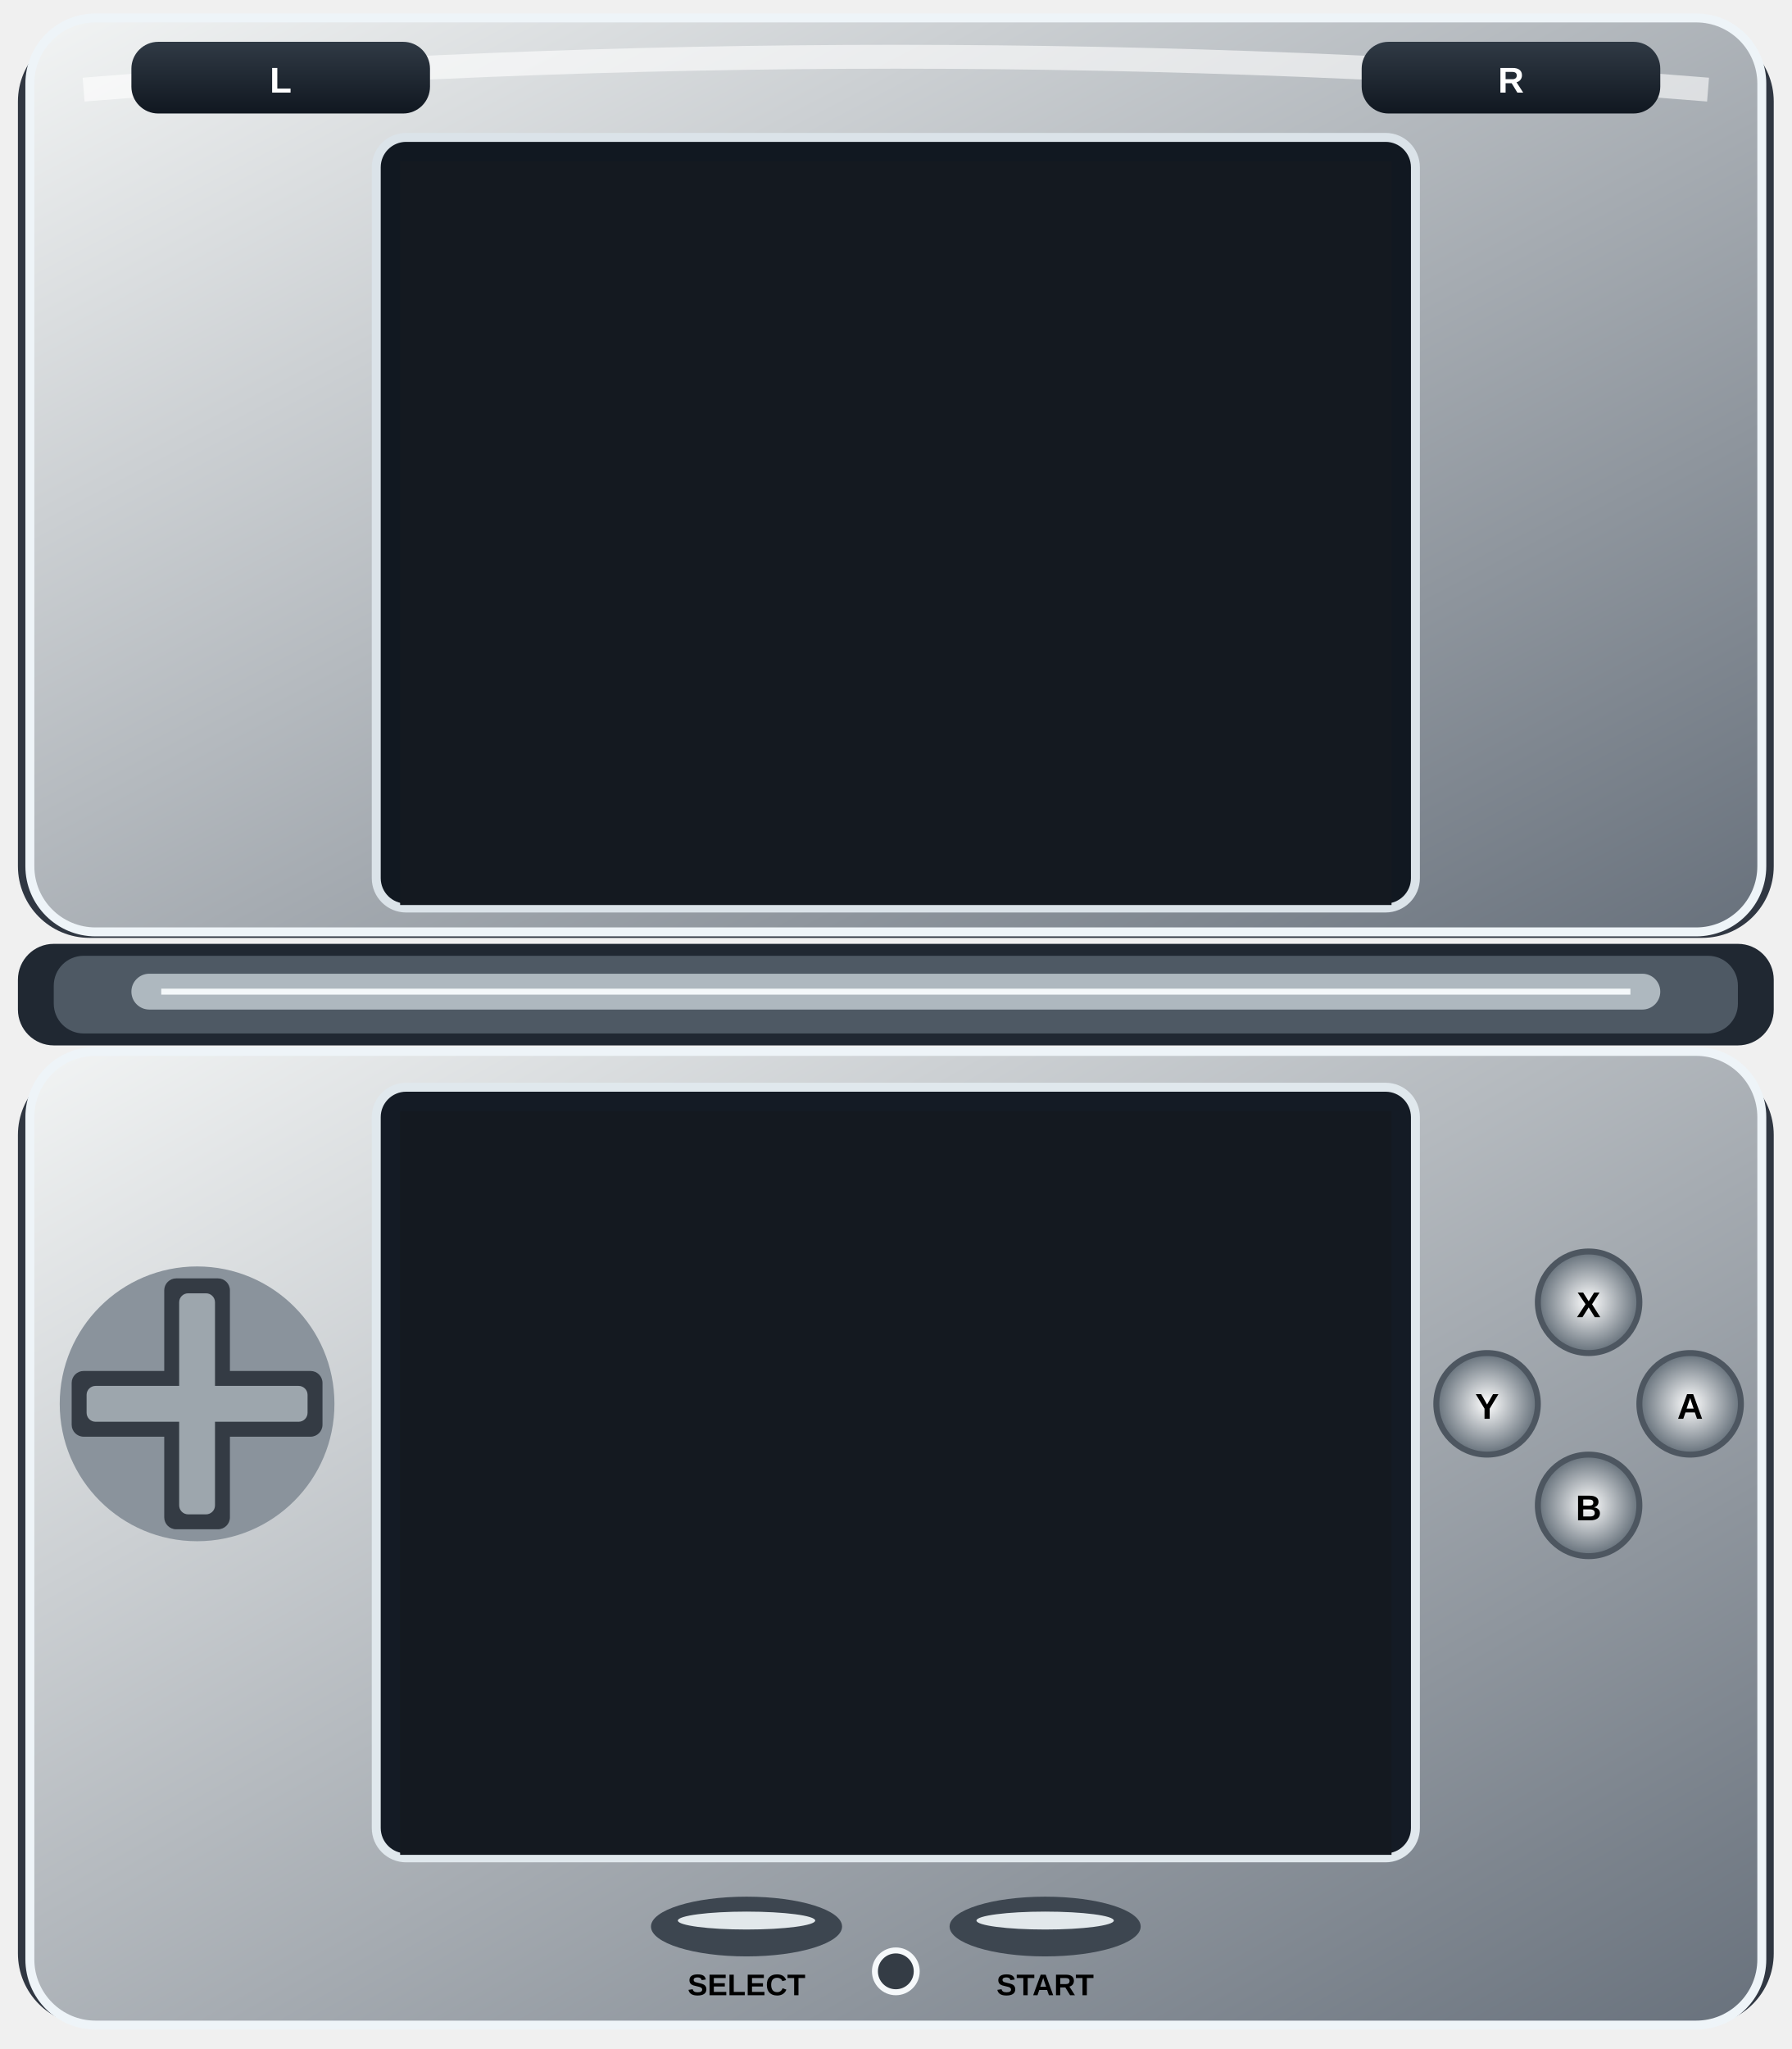
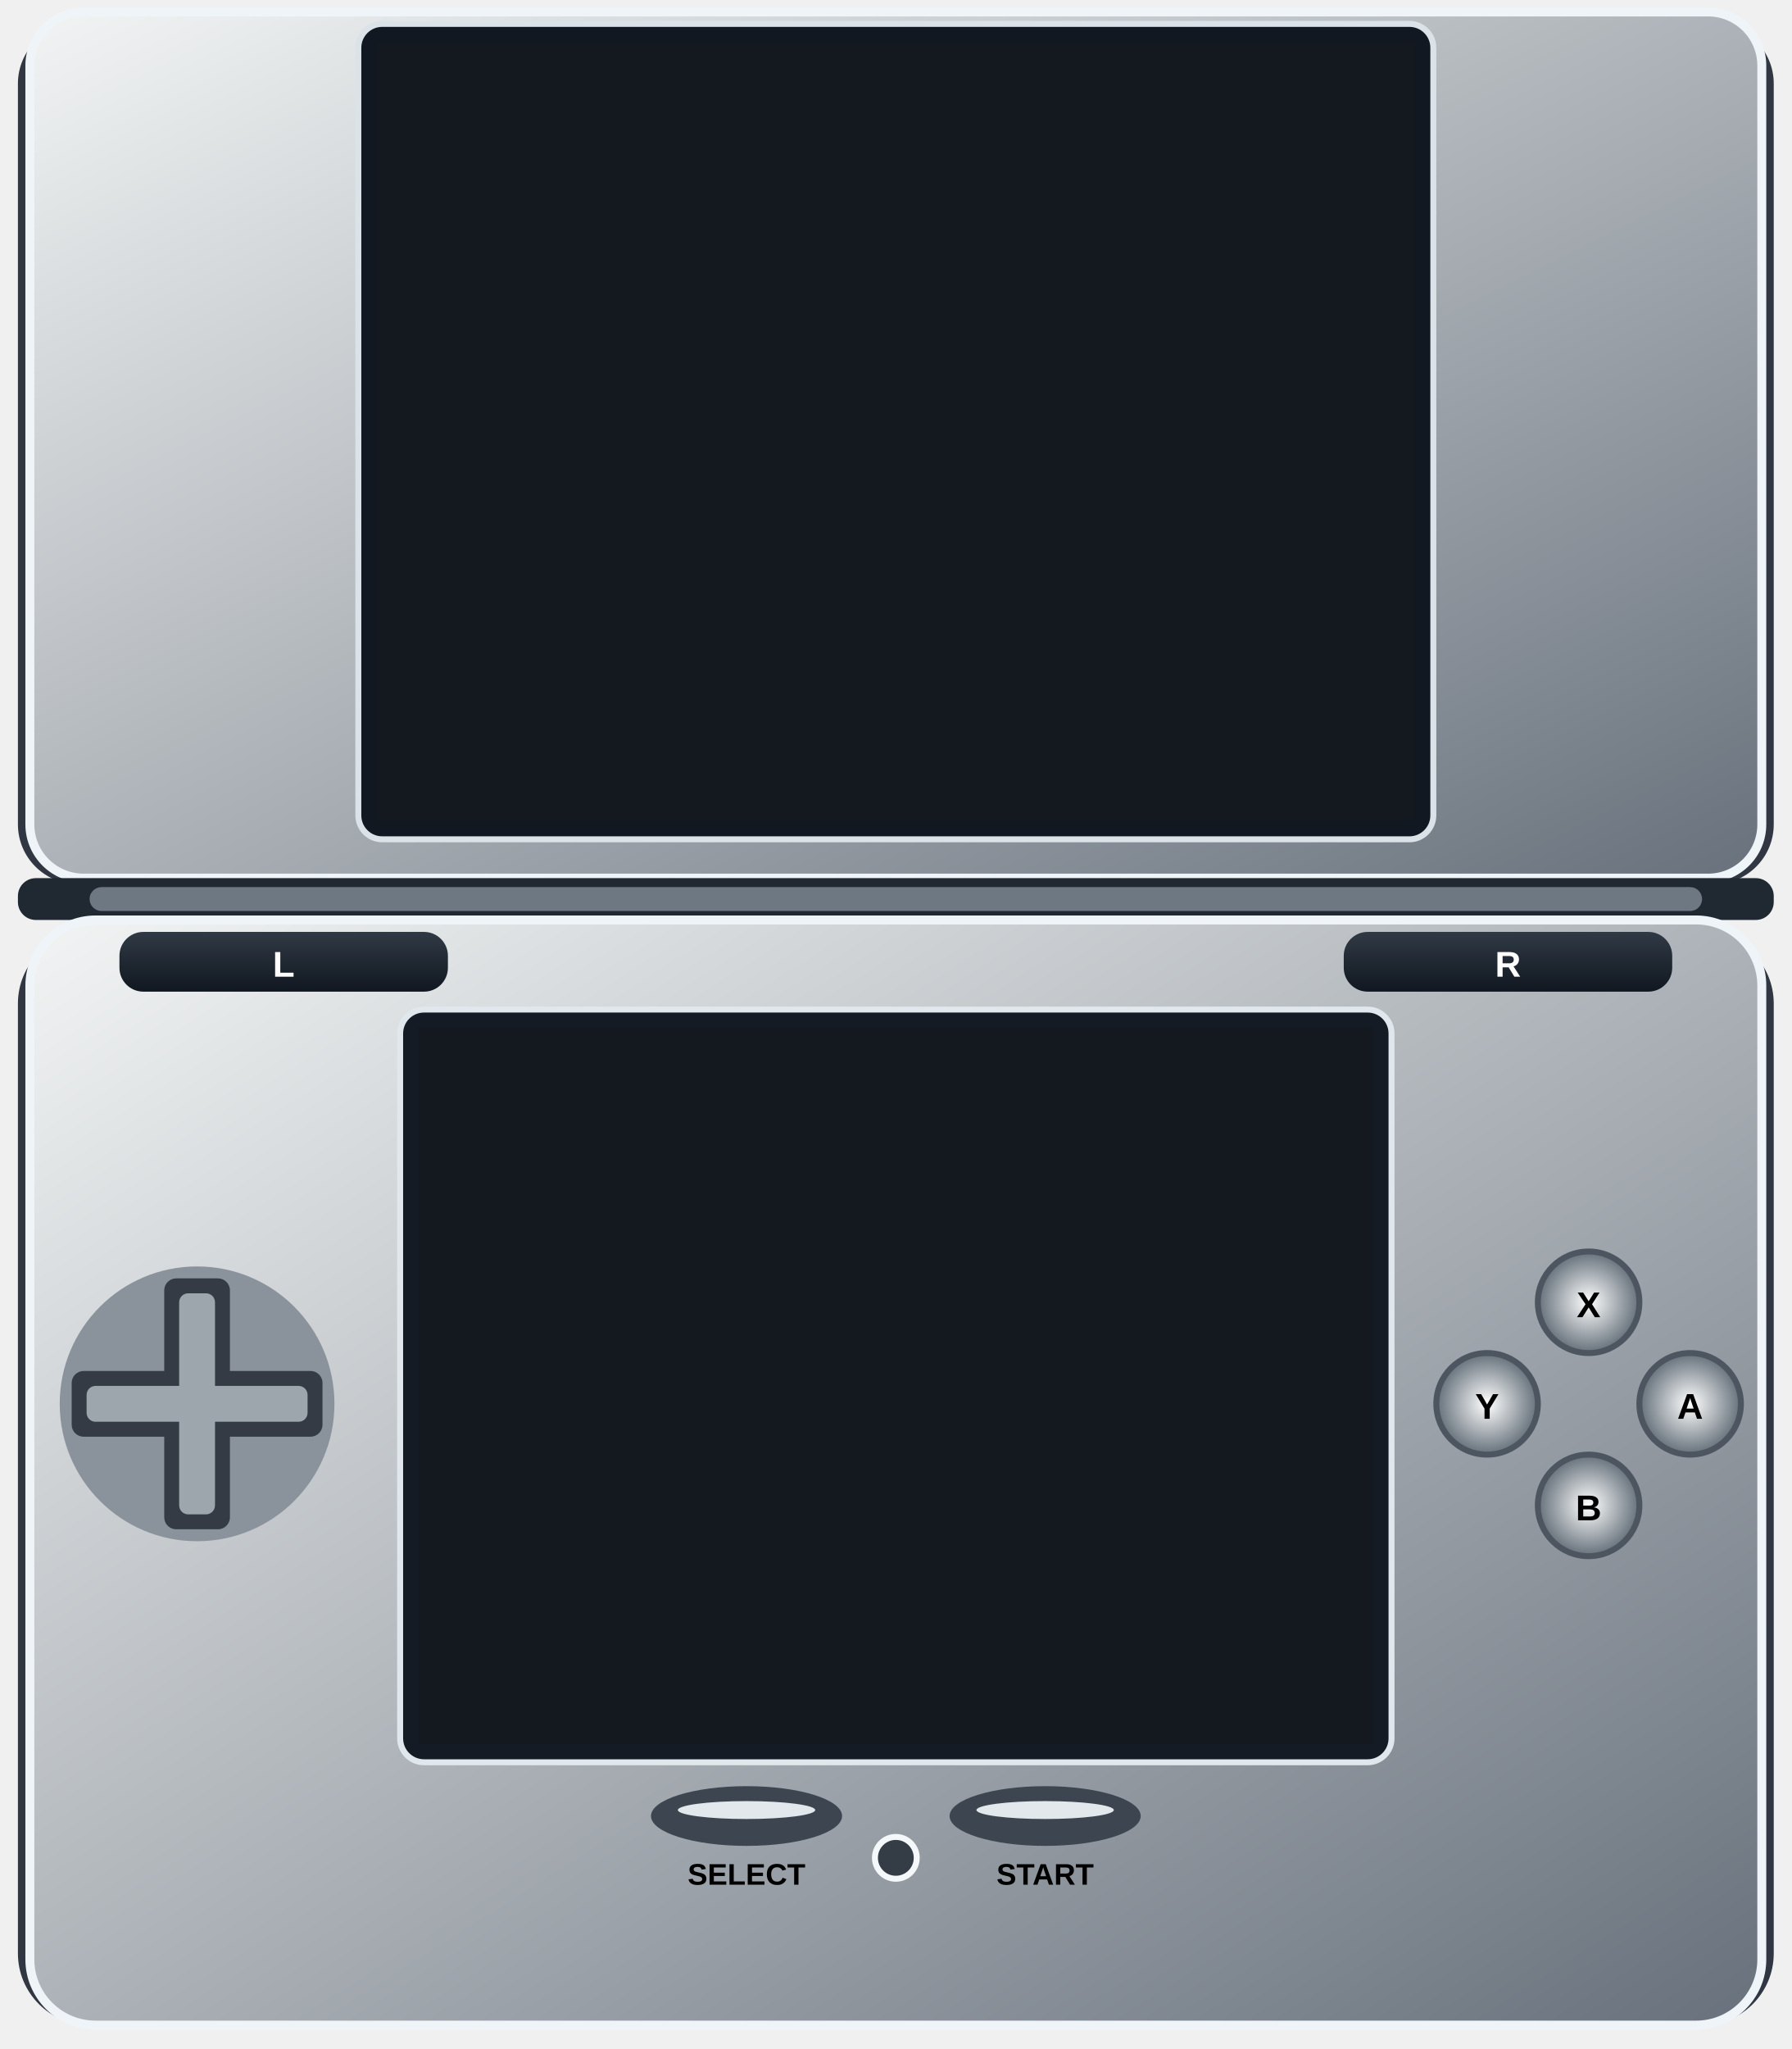
<svg xmlns="http://www.w3.org/2000/svg" version="1.2" baseProfile="tiny" viewBox="0 0 600 686">
  <defs>
    <linearGradient id="shell" x1="0" y1="0" x2="1" y2="1">
      <stop stop-color="#f2f4f4" />
      <stop offset="1" stop-color="#68717c" />
    </linearGradient>
    <linearGradient id="bezel" x1="0" y1="0" x2="0" y2="1">
      <stop stop-color="#303a45" />
      <stop offset="1" stop-color="#101720" />
    </linearGradient>
    <radialGradient id="button">
      <stop stop-color="#fff" />
      <stop offset="1" stop-color="#65707a" />
    </radialGradient>
  </defs>
-   <rect x="6" y="10" width="588" height="304" rx="24" fill="#303742" />
-   <rect x="10" y="6" width="580" height="306" rx="22" fill="url(#shell)" stroke="#eef4f8" stroke-width="3" />
-   <path d="M28 30Q300 8 572 30" fill="none" stroke="#fff" opacity=".6" stroke-width="8" />
-   <rect x="126" y="46" width="348" height="258" rx="10" fill="#111821" stroke="#dbe3e9" stroke-width="3" />
-   <rect id="screen_top" x="134" y="54" width="332" height="249" fill="#141920" />
-   <rect x="44" y="14" width="100" height="24" rx="9" fill="url(#bezel)" />
-   <rect x="456" y="14" width="100" height="24" rx="9" fill="url(#bezel)" />
-   <text x="94" y="31" text-anchor="middle" font-family="Arial" font-size="12" font-weight="bold" fill="#fff">L</text>
-   <text x="506" y="31" text-anchor="middle" font-family="Arial" font-size="12" font-weight="bold" fill="#fff">R</text>
-   <rect x="6" y="316" width="588" height="34" rx="12" fill="#202832" />
-   <rect x="18" y="320" width="564" height="26" rx="10" fill="#4e5964" />
-   <rect x="44" y="326" width="512" height="12" rx="6" fill="#aeb8bf" />
-   <path d="M54 332H546" stroke="#f4f8fa" stroke-width="2" />
-   <rect x="6" y="356" width="588" height="322" rx="24" fill="#303742" />
-   <rect x="10" y="352" width="580" height="326" rx="22" fill="url(#shell)" stroke="#eef4f8" stroke-width="3" />
-   <rect x="126" y="364" width="348" height="258" rx="10" fill="#141b25" stroke="#e0e8ed" stroke-width="3" />
-   <rect id="touchscreen" x="134" y="372" width="332" height="249" fill="#141920" />
+   <rect x="6" y="8" width="588" height="288" rx="20" fill="#303742" />
+   <rect x="10" y="4" width="580" height="290" rx="18" fill="url(#shell)" stroke="#eef4f8" stroke-width="3" />
+   <rect x="120" y="8" width="360" height="273" rx="8" fill="#111821" stroke="#dbe3e9" stroke-width="2" />
+   <rect id="screen_top" x="126" y="14" width="348" height="261" fill="#141920" />
+   <rect x="6" y="294" width="588" height="14" rx="6" fill="#202832" />
+   <rect x="30" y="297" width="540" height="8" rx="4" fill="#6d7883" />
+   <rect x="6" y="312" width="588" height="366" rx="24" fill="#303742" />
+   <rect x="10" y="308" width="580" height="370" rx="22" fill="url(#shell)" stroke="#eef4f8" stroke-width="3" />
+   <rect x="40" y="312" width="110" height="20" rx="8" fill="url(#bezel)" />
+   <rect x="450" y="312" width="110" height="20" rx="8" fill="url(#bezel)" />
+   <text x="95" y="327" text-anchor="middle" font-family="Arial" font-size="12" font-weight="bold" fill="#fff">L</text>
+   <text x="505" y="327" text-anchor="middle" font-family="Arial" font-size="12" font-weight="bold" fill="#fff">R</text>
+   <rect x="134" y="338" width="332" height="252" rx="8" fill="#141b25" stroke="#e0e8ed" stroke-width="2" />
+   <rect id="touchscreen" x="140" y="344" width="320" height="240" fill="#141920" />
  <circle cx="66" cy="470" r="46" fill="#8a939c" />
  <rect x="55" y="428" width="22" height="84" rx="4" fill="#343b44" />
  <rect x="24" y="459" width="84" height="22" rx="4" fill="#343b44" />
  <rect x="60" y="433" width="12" height="74" rx="3" fill="#9da6ad" />
  <rect x="29" y="464" width="74" height="12" rx="3" fill="#9da6ad" />
  <circle cx="566" cy="470" r="17" fill="url(#button)" stroke="#4d5660" stroke-width="2" />
  <circle cx="532" cy="504" r="17" fill="url(#button)" stroke="#4d5660" stroke-width="2" />
  <circle cx="498" cy="470" r="17" fill="url(#button)" stroke="#4d5660" stroke-width="2" />
  <circle cx="532" cy="436" r="17" fill="url(#button)" stroke="#4d5660" stroke-width="2" />
  <text x="566" y="475" text-anchor="middle" font-family="Arial" font-size="12" font-weight="bold">A</text>
  <text x="532" y="509" text-anchor="middle" font-family="Arial" font-size="12" font-weight="bold">B</text>
  <text x="498" y="475" text-anchor="middle" font-family="Arial" font-size="12" font-weight="bold">Y</text>
  <text x="532" y="441" text-anchor="middle" font-family="Arial" font-size="12" font-weight="bold">X</text>
-   <ellipse cx="250" cy="645" rx="32" ry="10" fill="#3d4650" />
-   <ellipse cx="350" cy="645" rx="32" ry="10" fill="#3d4650" />
-   <ellipse cx="250" cy="643" rx="23" ry="3" fill="#e2e8eb" />
-   <ellipse cx="350" cy="643" rx="23" ry="3" fill="#e2e8eb" />
-   <text x="250" y="668" text-anchor="middle" font-family="Arial" font-size="10" font-weight="bold">SELECT</text>
-   <text x="350" y="668" text-anchor="middle" font-family="Arial" font-size="10" font-weight="bold">START</text>
-   <circle cx="300" cy="660" r="7" fill="#343c45" stroke="#f5f8fa" stroke-width="2" />
+   <ellipse cx="250" cy="608" rx="32" ry="10" fill="#3d4650" />
+   <ellipse cx="350" cy="608" rx="32" ry="10" fill="#3d4650" />
+   <ellipse cx="250" cy="606" rx="23" ry="3" fill="#e2e8eb" />
+   <ellipse cx="350" cy="606" rx="23" ry="3" fill="#e2e8eb" />
+   <text x="250" y="631" text-anchor="middle" font-family="Arial" font-size="10" font-weight="bold">SELECT</text>
+   <text x="350" y="631" text-anchor="middle" font-family="Arial" font-size="10" font-weight="bold">START</text>
+   <circle cx="300" cy="622" r="7" fill="#343c45" stroke="#f5f8fa" stroke-width="2" />
</svg>
